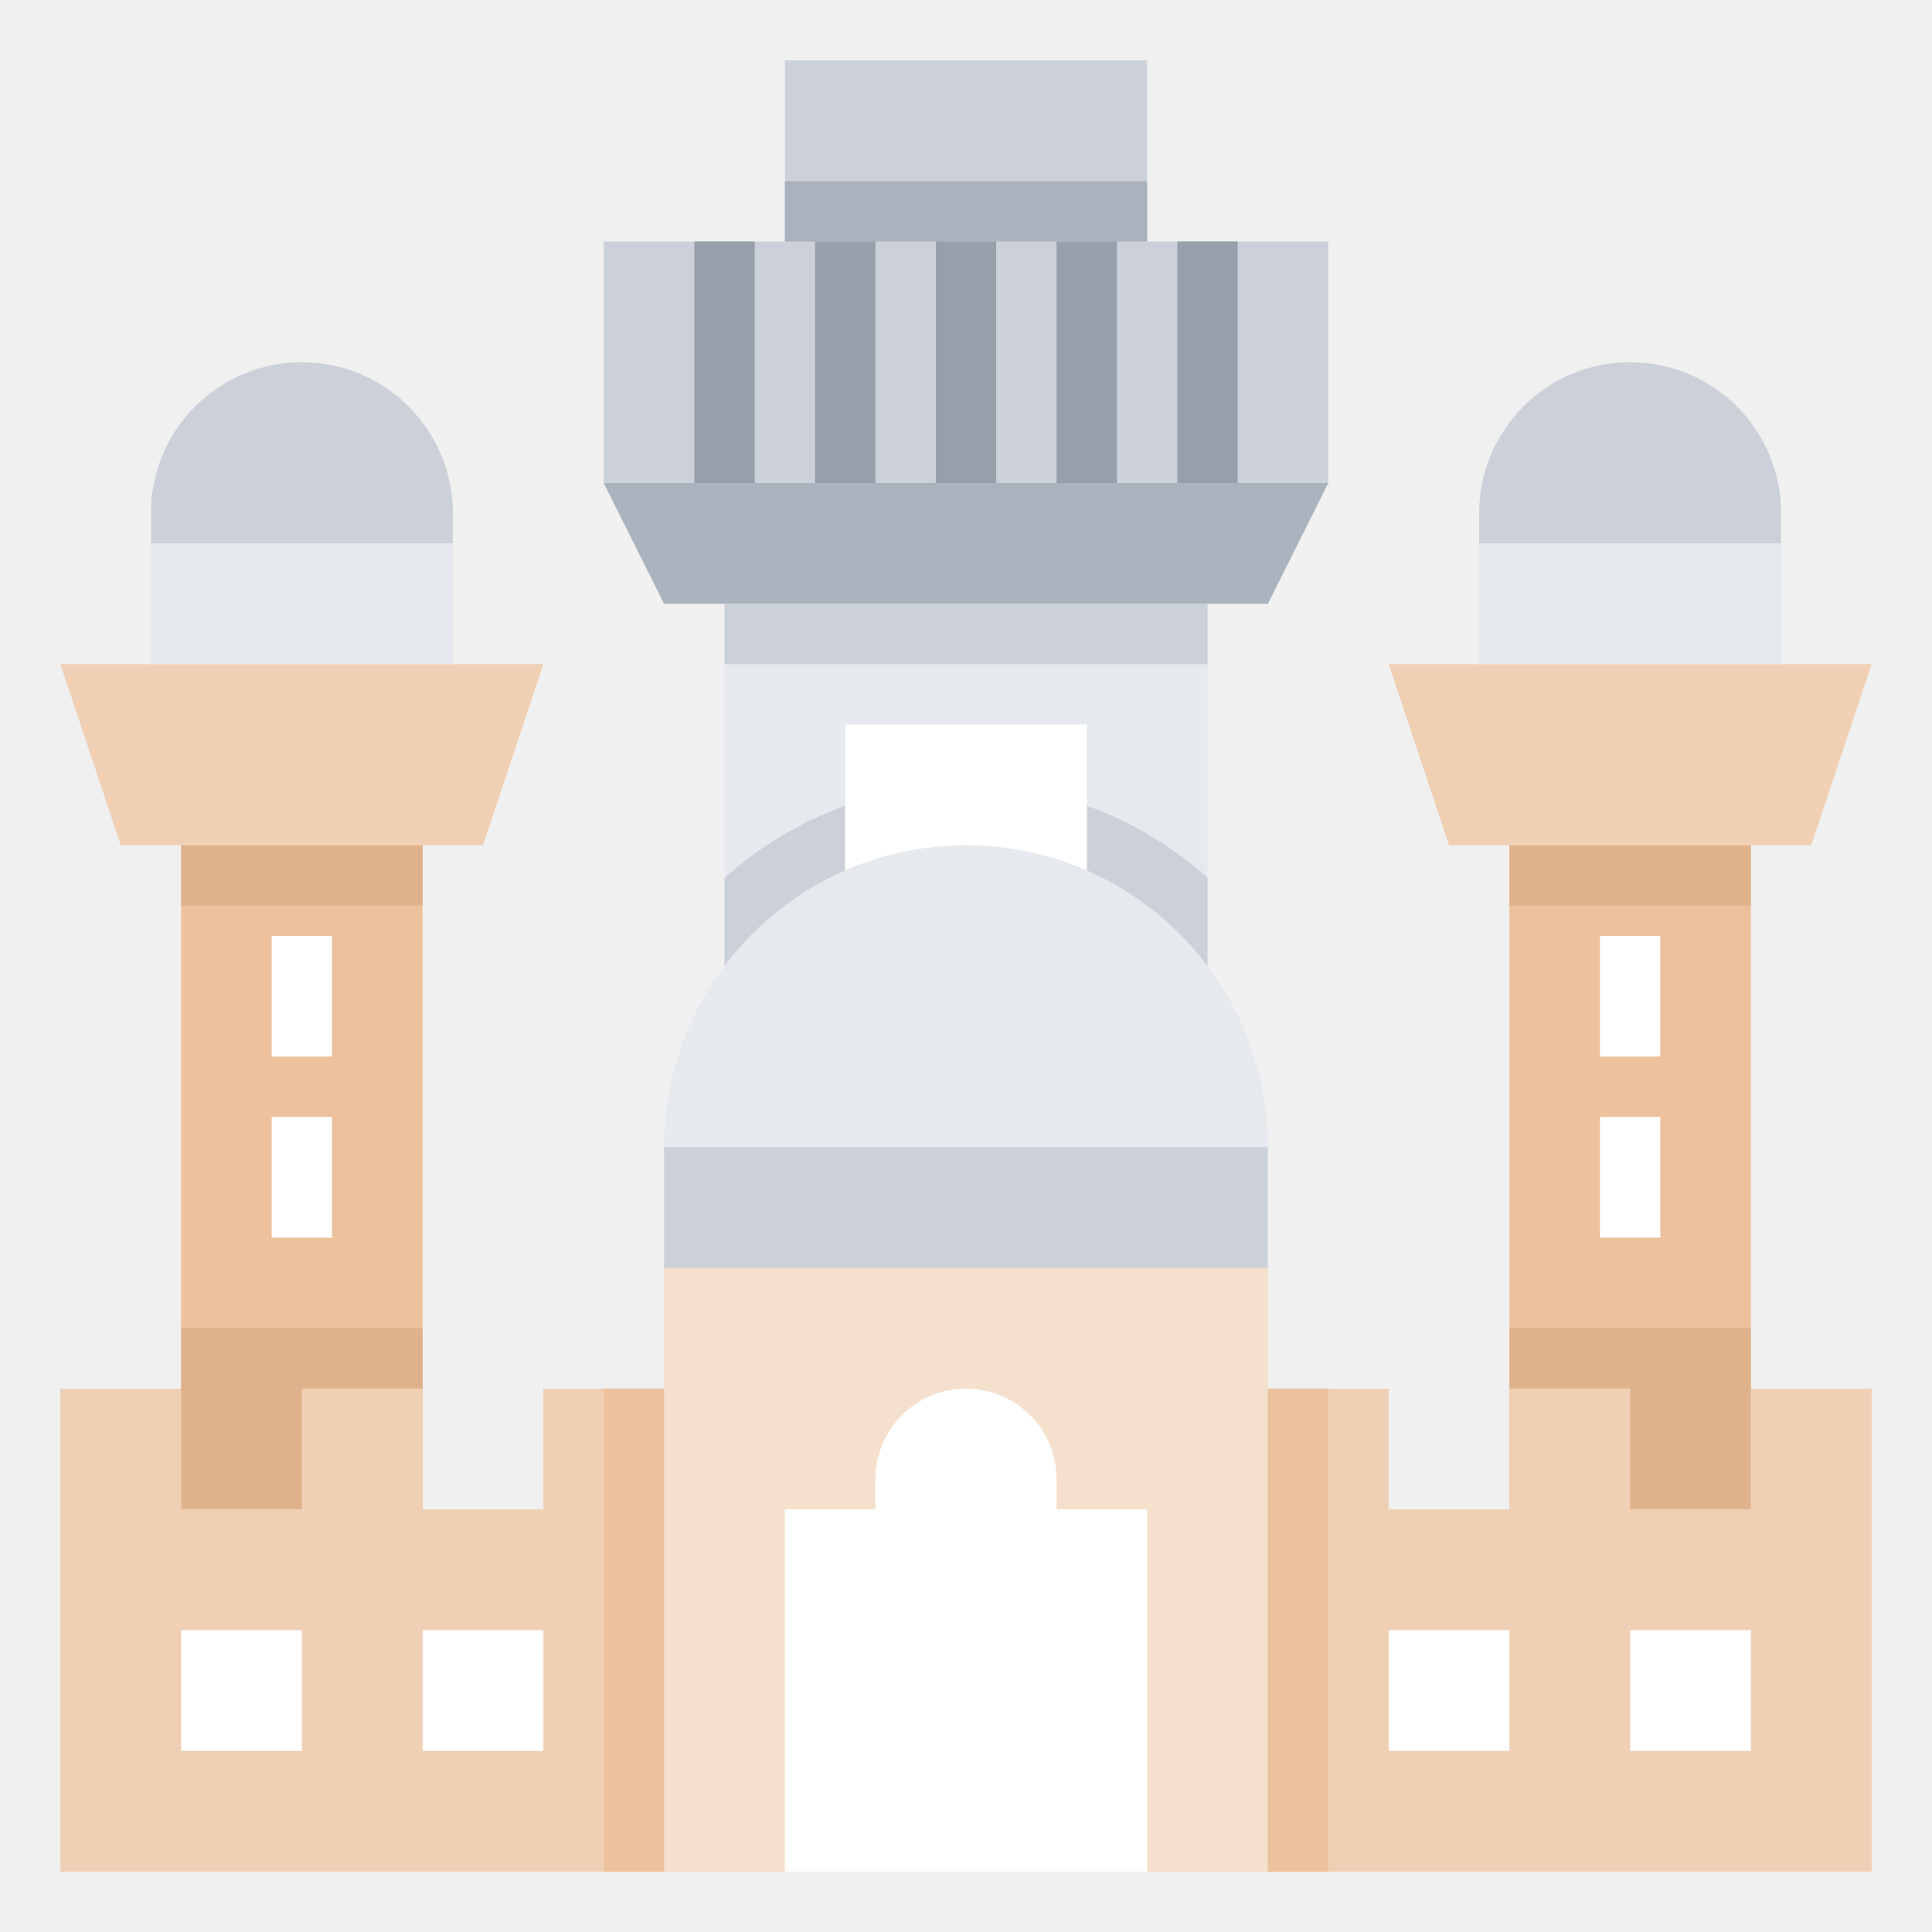
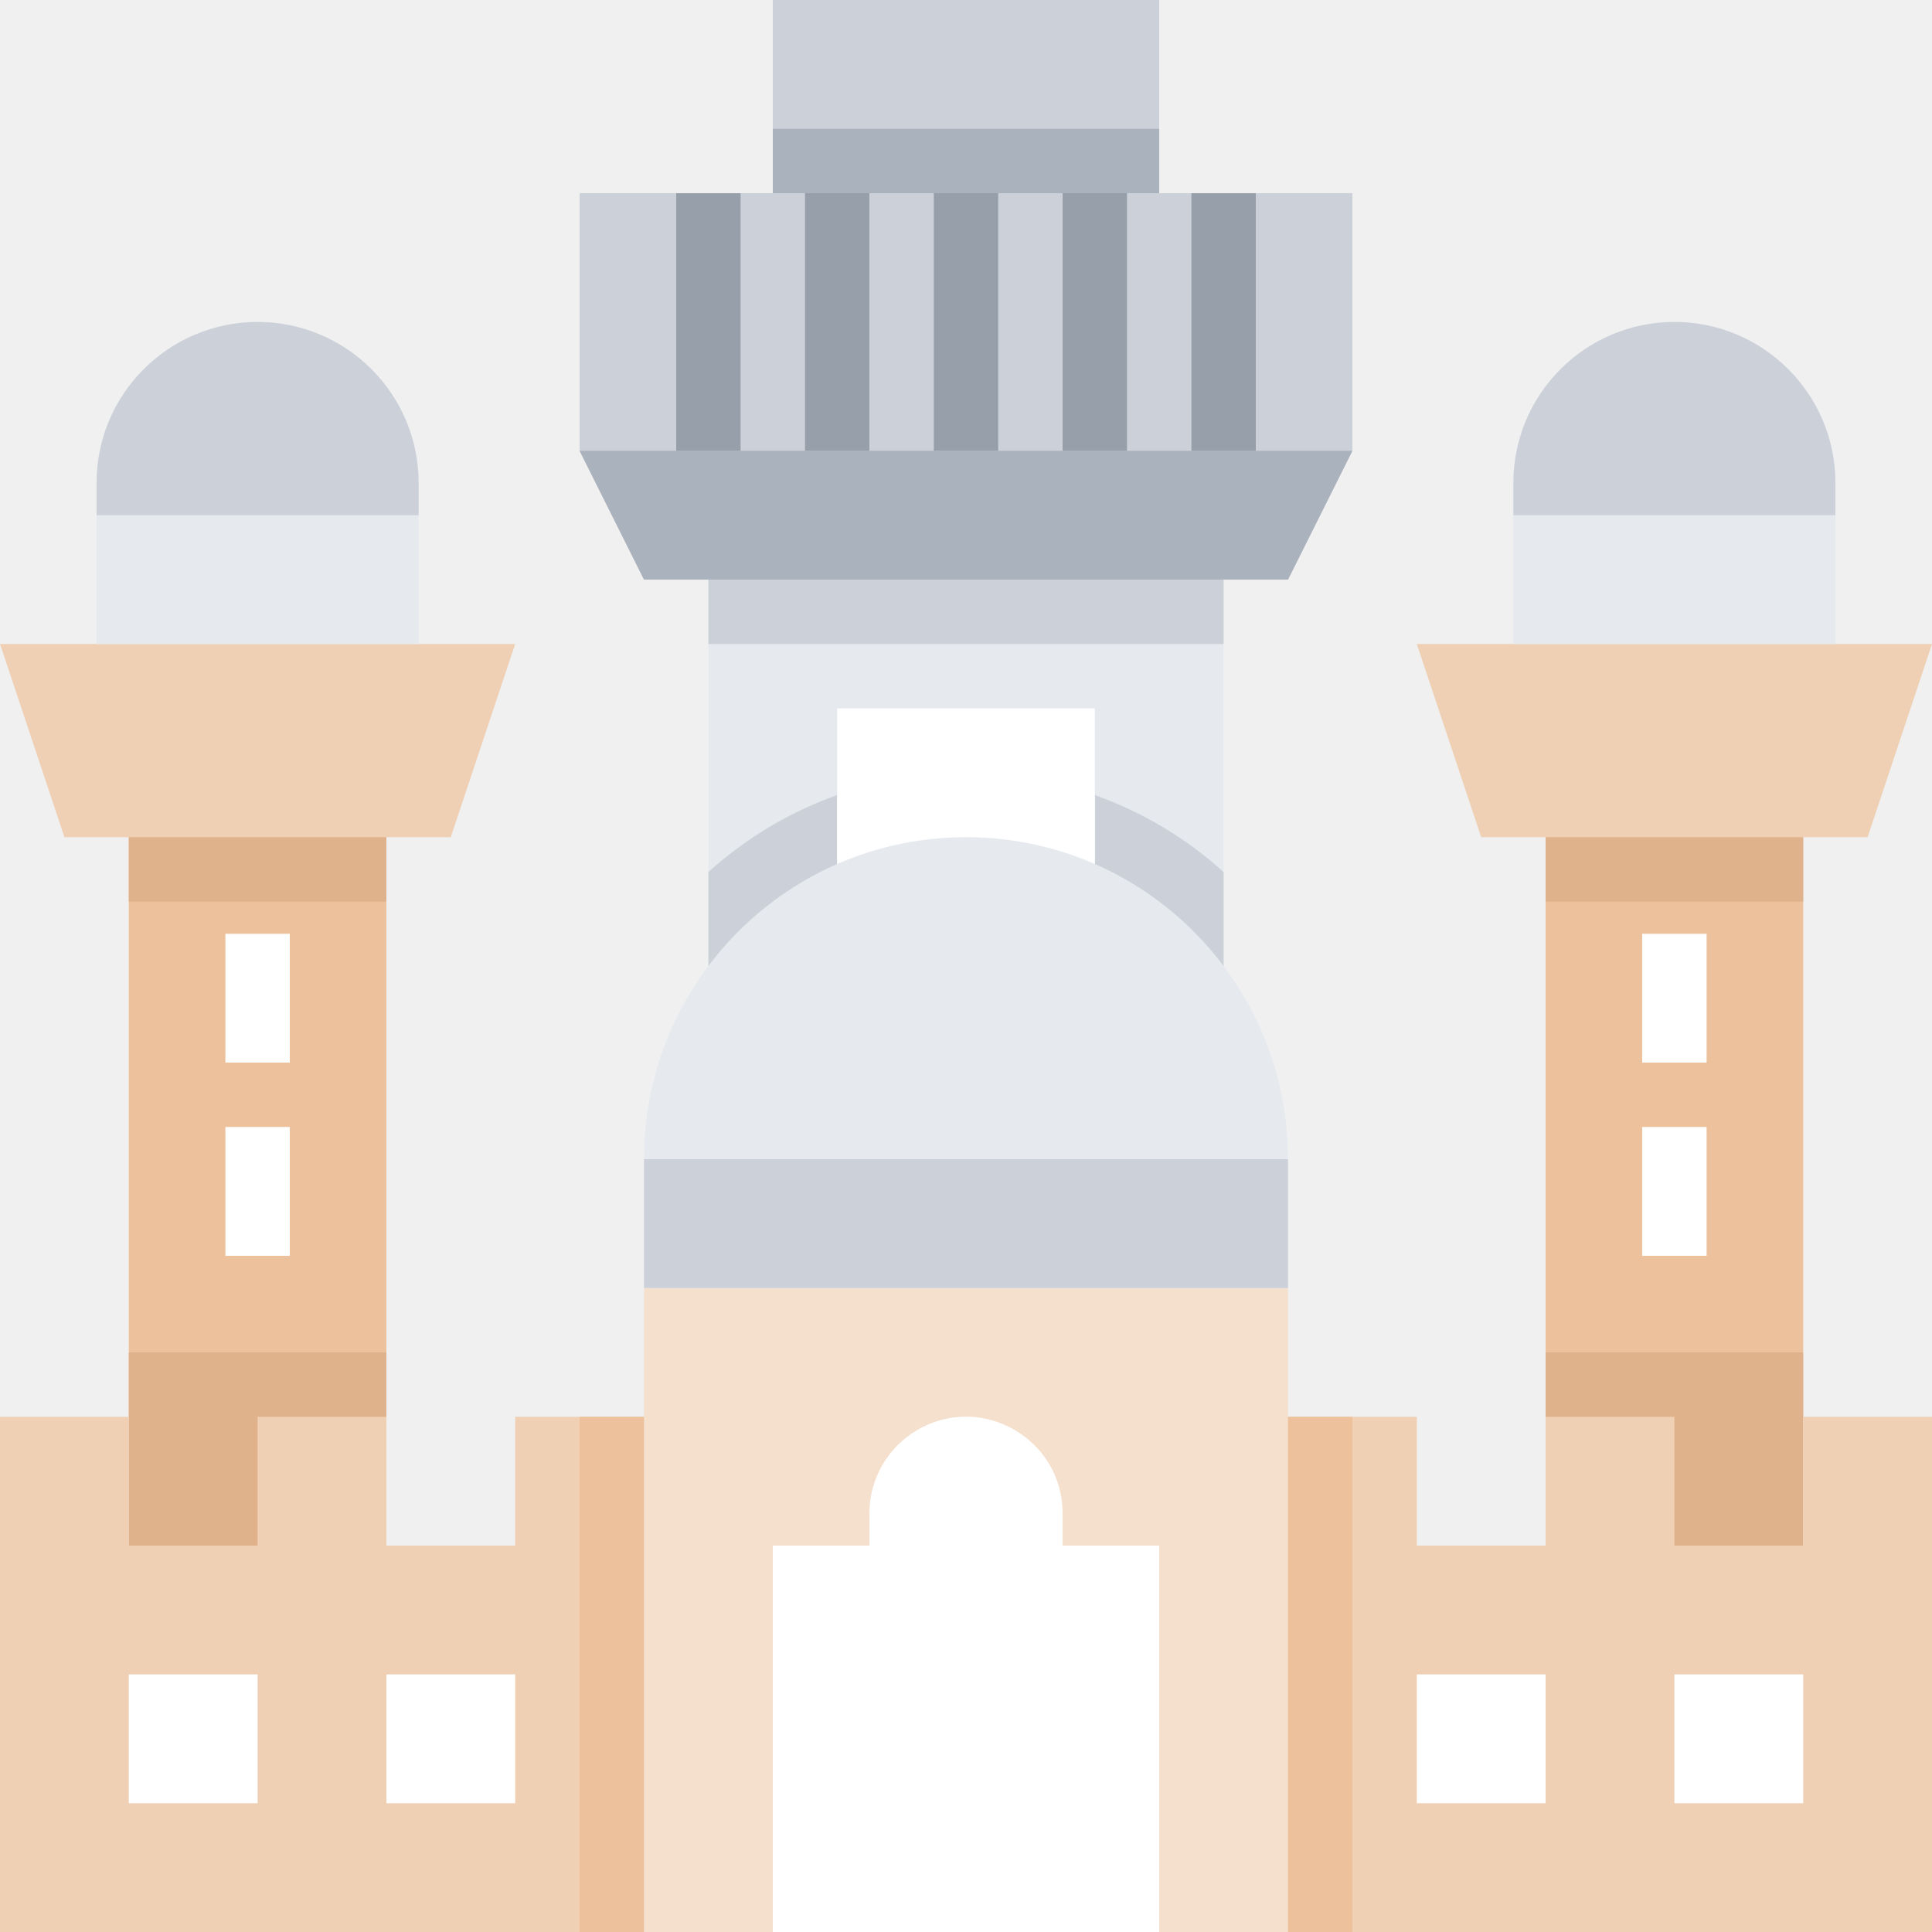
- <svg xmlns="http://www.w3.org/2000/svg" xml:space="preserve" viewBox="0 0 64 64">
-   <path d="M6 28h8v22H6zM50 28h8v22h-8z" fill="#ecc19c" />
-   <path d="M56 44h-6v6h8v-6zM14 44H6v6h8z" fill="#dfb28b" />
-   <path d="M42 46h4v4h4v-4h4v4h4v-4h4v16H2V46h4v4h4v-4h4v4h4v-4h4z" fill="#f0d0b4" />
-   <path d="M20 62h24V46H20z" fill="#ecc19c" />
-   <path d="M22 42h20v20H22z" fill="#f5e0cd" />
-   <path d="M38 62V50h-3v-1a3 3 0 1 0-6 0v1h-3v12h12zM46 54h4v4h-4zM54 54h4v4h-4z" fill="#ffffff" data-player="true" />
-   <path d="M24 20h16v12H24z" fill="#e6e9ed" />
-   <path d="M40 29.081C37.874 27.172 35.075 26 32 26s-5.874 1.172-8 3.081V32h16v-2.919z" fill="#ccd1d9" />
-   <path d="M28 24h8v5h-8z" fill="#ffffff" data-player="true" />
-   <path d="M32 26a11.84 11.84 0 0 0-4 .703V29h8v-2.297A11.84 11.84 0 0 0 32 26z" fill="#ffffff" data-player="true" />
-   <path d="M14 54h4v4h-4z" fill="#ffffff" transform="rotate(-180 16 56)" data-player="true" />
-   <path d="M6 54h4v4H6z" fill="#ffffff" transform="rotate(-180 8 56)" data-player="true" />
-   <path d="M22 42v-4c0-5.523 4.477-10 10-10s10 4.477 10 10v4H22z" fill="#e6e9ed" />
-   <path d="M22 20h20l2-4V8H20v8zM26 2h12v6H26z" fill="#ccd1d9" />
-   <path d="M26 6h12v2H26zM22 20h20l2-4H20z" fill="#aab2bd" />
-   <path d="M23 8h2v8h-2zM27 8h2v8h-2zM35 8h2v8h-2zM39 8h2v8h-2zM31 8h2v8h-2z" fill="#969faa" />
-   <path d="M22 38h20v4H22z" fill="#ccd1d9" />
-   <path d="M16 28H4l-2-6h16z" fill="#f0d0b4" />
-   <path d="M5 22v-5a5 5 0 0 1 10 0v5H5z" fill="#e6e9ed" />
-   <path d="M9 31h2v4H9zM9 37h2v4H9z" fill="#ffffff" data-player="true" />
-   <path d="M10 12a5 5 0 0 0-5 5v1h10v-1a5 5 0 0 0-5-5z" fill="#ccd1d9" />
-   <path d="M60 28H48l-2-6h16z" fill="#f0d0b4" />
-   <path d="M49 22v-5a5 5 0 0 1 10 0v5H49z" fill="#e6e9ed" />
-   <path d="M54 12a5 5 0 0 0-5 5v1h10v-1a5 5 0 0 0-5-5z" fill="#ccd1d9" />
-   <path d="M53 31h2v4h-2zM53 37h2v4h-2z" fill="#ffffff" data-player="true" />
-   <path d="M6 28h8v2H6zM50 28h8v2h-8z" fill="#dfb28b" />
-   <path d="M24 20h16v2H24z" fill="#ccd1d9" />
+ <svg xmlns="http://www.w3.org/2000/svg" viewBox="0 0 60 60">
+   <path fill="#ecc19c" d="M4 26h8v22H4V26Zm44 0h8v22h-8V26Z" />
+   <path fill="#dfb28b" d="M54 42h-6v6h8v-6h-2Zm-42 0H4v6h8v-6Z" />
+   <path fill="#f0d0b4" d="M40 44h4v4h4v-4h4v4h4v-4h4v16H0V44h4v4h4v-4h4v4h4v-4h24Z" />
+   <path fill="#ecc19c" d="M18 60h24V44H18v16Z" />
+   <path fill="#f5e0cd" d="M20 40h20v20H20V40Z" />
+   <path fill="#fff" d="M36 60V48h-3v-1c0-2.309-2.5-3.753-4.5-2.598A2.998 2.998 0 0 0 27 47v1h-3v12h12Zm8-8h4v4h-4v-4Zm8 0h4v4h-4v-4Z" data-player="true" />
+   <path fill="#e6e9ed" d="M22 18h16v12H22V18Z" />
+   <path fill="#ccd1d9" d="M38 27.081A11.936 11.936 0 0 0 30 24a11.936 11.936 0 0 0-8 3.081V30h16v-2.919Z" />
+   <path fill="#fff" d="M26 22h8v5h-8v-5Z" data-player="true" />
+   <path fill="#fff" d="M30 24a11.83 11.83 0 0 0-4 .703V27h8v-2.297A11.839 11.839 0 0 0 30 24Z" data-player="true" />
+   <path fill="#fff" d="M12 52h4v4h-4v-4ZM4 52h4v4H4v-4Z" data-player="true" />
+   <path fill="#e6e9ed" d="M20 40v-4c0-5.523 4.477-10 10-10s10 4.477 10 10v4H20Z" />
+   <path fill="#ccd1d9" d="M20 18h20l2-4V6H18v8l2 4Zm4-18h12v6H24V0Z" />
+   <path fill="#aab2bd" d="M24 4h12v2H24V4Zm-4 14h20l2-4H18l2 4Z" />
+   <path fill="#969faa" d="M21 6h2v8h-2V6Zm4 0h2v8h-2V6Zm8 0h2v8h-2V6Zm4 0h2v8h-2V6Zm-8 0h2v8h-2V6Z" />
+   <path fill="#ccd1d9" d="M20 36h20v4H20v-4Z" />
+   <path fill="#f0d0b4" d="M14 26H2l-2-6h16l-2 6Z" />
+   <path fill="#e6e9ed" d="M3 20v-5c0-3.849 4.166-6.255 7.5-4.33A5 5 0 0 1 13 15v5H3Z" />
+   <path fill="#fff" d="M7 29h2v4H7v-4Zm0 6h2v4H7v-4Z" data-player="true" />
+   <path fill="#ccd1d9" d="M8 10a5 5 0 0 0-5 5v1h10v-1a5 5 0 0 0-5-5Z" />
+   <path fill="#f0d0b4" d="M58 26H46l-2-6h16l-2 6Z" />
+   <path fill="#e6e9ed" d="M47 20v-5c0-3.849 4.166-6.255 7.5-4.33A5 5 0 0 1 57 15v5H47Z" />
+   <path fill="#ccd1d9" d="M52 10a5 5 0 0 0-5 5v1h10v-1a5 5 0 0 0-5-5Z" />
+   <path fill="#fff" d="M51 29h2v4h-2v-4Zm0 6h2v4h-2v-4Z" data-player="true" />
+   <path fill="#dfb28b" d="M4 26h8v2H4v-2Zm44 0h8v2h-8v-2Z" />
+   <path fill="#ccd1d9" d="M22 18h16v2H22v-2Z" />
</svg>
